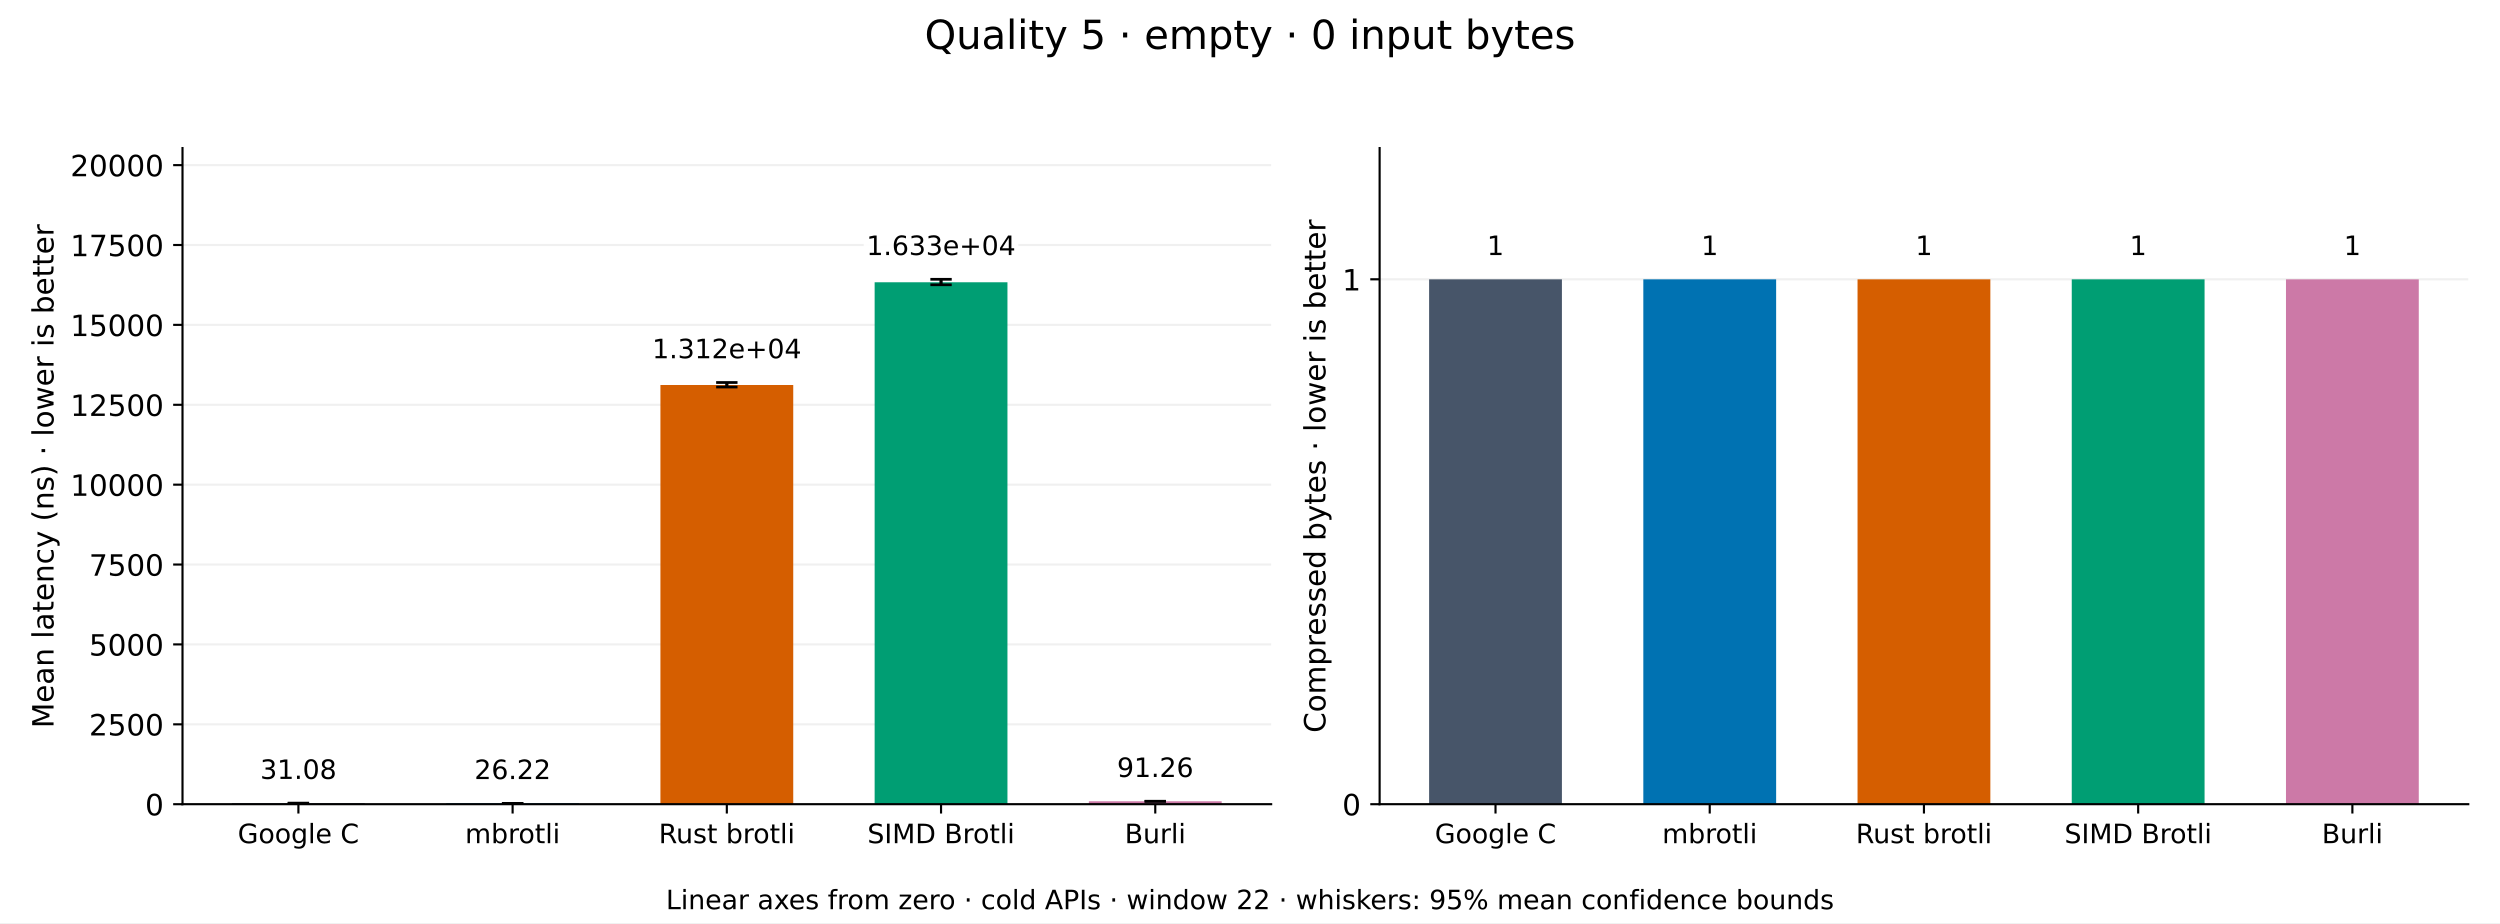
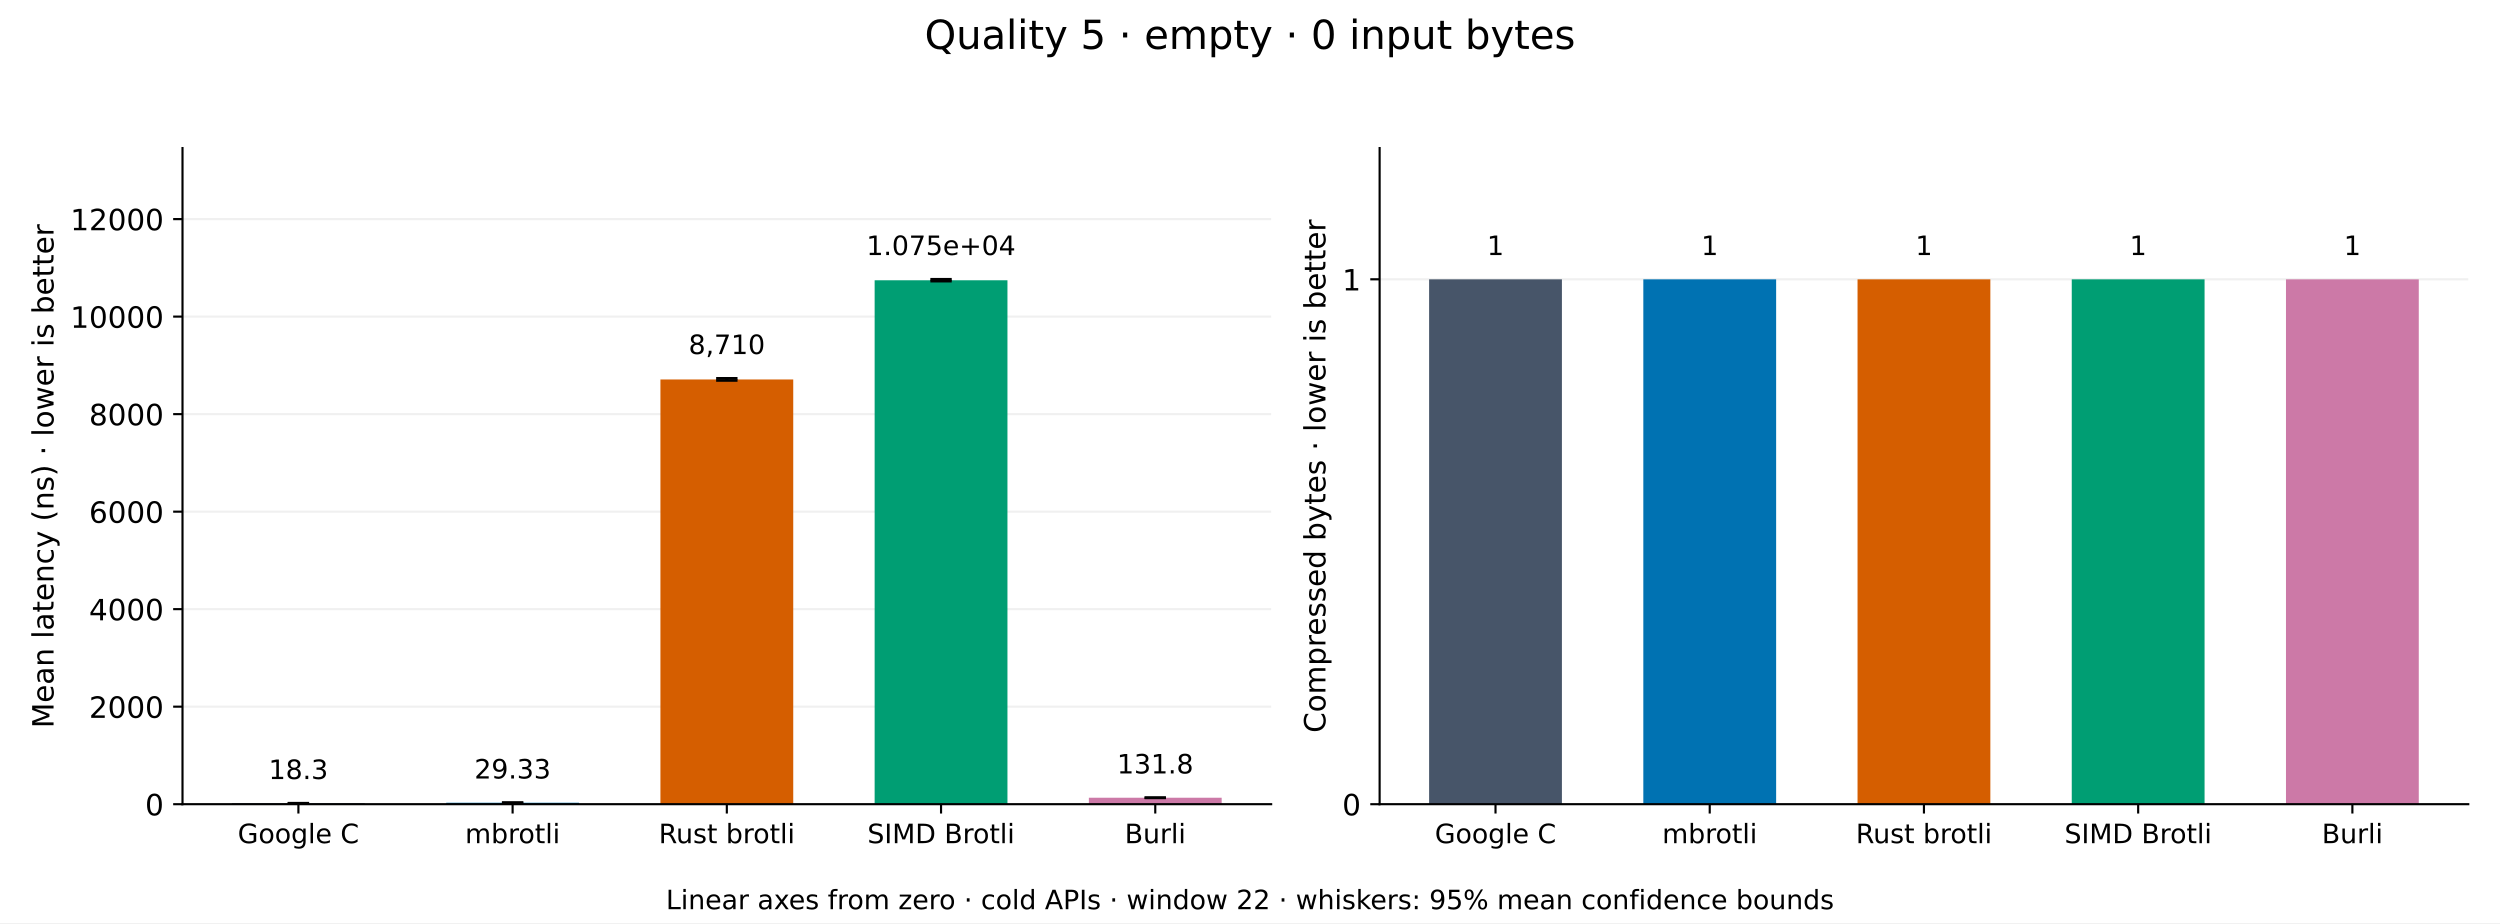
<svg xmlns="http://www.w3.org/2000/svg" xmlns:xlink="http://www.w3.org/1999/xlink" width="936pt" height="345.6pt" viewBox="0 0 936 345.6" version="1.1">
  <defs>
    <style type="text/css">*{stroke-linejoin: round; stroke-linecap: butt}</style>
  </defs>
  <g id="figure_1">
    <g id="patch_1">
      <path d="M 0 345.6 L 936 345.6 L 936 0 L 0 0 z " style="fill: #ffffff" />
    </g>
    <g id="axes_1">
      <g id="patch_2">
        <path d="M 68.33 301.088 L 475.92 301.088 L 475.92 55.44 L 68.33 55.44 z " style="fill: #ffffff" />
      </g>
      <g id="matplotlib.axis_1">
        <g id="xtick_1">
          <g id="line2d_1">
            <defs>
              <path id="m3d63aaa0ea" d="M 0 0 L 0 3.5 " style="stroke: #000000; stroke-width: 0.8" />
            </defs>
            <g>
              <use xlink:href="#m3d63aaa0ea" x="111.72" y="301.088" style="stroke: #000000; stroke-width: 0.8" />
            </g>
          </g>
          <g id="text_1">
            <text style="font-size: 10px; font-family: 'DejaVu Sans', 'Bitstream Vera Sans', 'Computer Modern Sans Serif', 'Lucida Grande', 'Verdana', 'Geneva', 'Lucid', 'Arial', 'Helvetica', 'Avant Garde', sans-serif; text-anchor: middle" x="111.72" y="315.686" transform="rotate(-0 111.7196 315.6864)">Google C</text>
          </g>
        </g>
        <g id="xtick_2">
          <g id="line2d_2">
            <g>
              <use xlink:href="#m3d63aaa0ea" x="191.922" y="301.088" style="stroke: #000000; stroke-width: 0.8" />
            </g>
          </g>
          <g id="text_2">
            <text style="font-size: 10px; font-family: 'DejaVu Sans', 'Bitstream Vera Sans', 'Computer Modern Sans Serif', 'Lucida Grande', 'Verdana', 'Geneva', 'Lucid', 'Arial', 'Helvetica', 'Avant Garde', sans-serif; text-anchor: middle" x="191.922" y="315.686" transform="rotate(-0 191.9223 315.6864)">mbrotli</text>
          </g>
        </g>
        <g id="xtick_3">
          <g id="line2d_3">
            <g>
              <use xlink:href="#m3d63aaa0ea" x="272.125" y="301.088" style="stroke: #000000; stroke-width: 0.8" />
            </g>
          </g>
          <g id="text_3">
            <text style="font-size: 10px; font-family: 'DejaVu Sans', 'Bitstream Vera Sans', 'Computer Modern Sans Serif', 'Lucida Grande', 'Verdana', 'Geneva', 'Lucid', 'Arial', 'Helvetica', 'Avant Garde', sans-serif; text-anchor: middle" x="272.125" y="315.686" transform="rotate(-0 272.125 315.6864)">Rust brotli</text>
          </g>
        </g>
        <g id="xtick_4">
          <g id="line2d_4">
            <g>
              <use xlink:href="#m3d63aaa0ea" x="352.328" y="301.088" style="stroke: #000000; stroke-width: 0.8" />
            </g>
          </g>
          <g id="text_4">
            <text style="font-size: 10px; font-family: 'DejaVu Sans', 'Bitstream Vera Sans', 'Computer Modern Sans Serif', 'Lucida Grande', 'Verdana', 'Geneva', 'Lucid', 'Arial', 'Helvetica', 'Avant Garde', sans-serif; text-anchor: middle" x="352.328" y="315.686" transform="rotate(-0 352.3277 315.6864)">SIMD Brotli</text>
          </g>
        </g>
        <g id="xtick_5">
          <g id="line2d_5">
            <g>
              <use xlink:href="#m3d63aaa0ea" x="432.53" y="301.088" style="stroke: #000000; stroke-width: 0.8" />
            </g>
          </g>
          <g id="text_5">
            <text style="font-size: 10px; font-family: 'DejaVu Sans', 'Bitstream Vera Sans', 'Computer Modern Sans Serif', 'Lucida Grande', 'Verdana', 'Geneva', 'Lucid', 'Arial', 'Helvetica', 'Avant Garde', sans-serif; text-anchor: middle" x="432.53" y="315.686" transform="rotate(-0 432.5304 315.6864)">Burli</text>
          </g>
        </g>
      </g>
      <g id="matplotlib.axis_2">
        <g id="ytick_1">
          <g id="line2d_6">
            <path d="M 68.33 301.088 L 475.92 301.088 " clip-path="url(#pfb11f768bd)" style="fill: none; stroke: #b0b0b0; stroke-opacity: 0.18; stroke-width: 0.8; stroke-linecap: square" />
          </g>
          <g id="line2d_7">
            <defs>
              <path id="mb6c034703b" d="M 0 0 L -3.5 0 " style="stroke: #000000; stroke-width: 0.8" />
            </defs>
            <g>
              <use xlink:href="#mb6c034703b" x="68.33" y="301.088" style="stroke: #000000; stroke-width: 0.8" />
            </g>
          </g>
          <g id="text_6">
            <text style="font-size: 11px; font-family: 'DejaVu Sans', 'Bitstream Vera Sans', 'Computer Modern Sans Serif', 'Lucida Grande', 'Verdana', 'Geneva', 'Lucid', 'Arial', 'Helvetica', 'Avant Garde', sans-serif; text-anchor: end" x="61.33" y="305.267" transform="rotate(-0 61.33 305.2671)">0</text>
          </g>
        </g>
        <g id="ytick_2">
          <g id="line2d_8">
-             <path d="M 68.33 271.18 L 475.92 271.18 " clip-path="url(#pfb11f768bd)" style="fill: none; stroke: #b0b0b0; stroke-opacity: 0.18; stroke-width: 0.8; stroke-linecap: square" />
+             <path d="M 68.33 264.579 L 475.92 264.579 " clip-path="url(#pfb11f768bd)" style="fill: none; stroke: #b0b0b0; stroke-opacity: 0.18; stroke-width: 0.8; stroke-linecap: square" />
          </g>
          <g id="line2d_9">
            <g>
-               <use xlink:href="#mb6c034703b" x="68.33" y="271.18" style="stroke: #000000; stroke-width: 0.8" />
+               <use xlink:href="#mb6c034703b" x="68.33" y="264.579" style="stroke: #000000; stroke-width: 0.8" />
            </g>
          </g>
          <g id="text_7">
-             <text style="font-size: 11px; font-family: 'DejaVu Sans', 'Bitstream Vera Sans', 'Computer Modern Sans Serif', 'Lucida Grande', 'Verdana', 'Geneva', 'Lucid', 'Arial', 'Helvetica', 'Avant Garde', sans-serif; text-anchor: end" x="61.33" y="275.359" transform="rotate(-0 61.33 275.3593)">2500</text>
+             <text style="font-size: 11px; font-family: 'DejaVu Sans', 'Bitstream Vera Sans', 'Computer Modern Sans Serif', 'Lucida Grande', 'Verdana', 'Geneva', 'Lucid', 'Arial', 'Helvetica', 'Avant Garde', sans-serif; text-anchor: end" x="61.33" y="268.758" transform="rotate(-0 61.33 268.7577)">2000</text>
          </g>
        </g>
        <g id="ytick_3">
          <g id="line2d_10">
-             <path d="M 68.33 241.272 L 475.92 241.272 " clip-path="url(#pfb11f768bd)" style="fill: none; stroke: #b0b0b0; stroke-opacity: 0.18; stroke-width: 0.8; stroke-linecap: square" />
+             <path d="M 68.33 228.069 L 475.92 228.069 " clip-path="url(#pfb11f768bd)" style="fill: none; stroke: #b0b0b0; stroke-opacity: 0.18; stroke-width: 0.8; stroke-linecap: square" />
          </g>
          <g id="line2d_11">
            <g>
-               <use xlink:href="#mb6c034703b" x="68.33" y="241.272" style="stroke: #000000; stroke-width: 0.8" />
+               <use xlink:href="#mb6c034703b" x="68.33" y="228.069" style="stroke: #000000; stroke-width: 0.8" />
            </g>
          </g>
          <g id="text_8">
-             <text style="font-size: 11px; font-family: 'DejaVu Sans', 'Bitstream Vera Sans', 'Computer Modern Sans Serif', 'Lucida Grande', 'Verdana', 'Geneva', 'Lucid', 'Arial', 'Helvetica', 'Avant Garde', sans-serif; text-anchor: end" x="61.33" y="245.451" transform="rotate(-0 61.33 245.4514)">5000</text>
+             <text style="font-size: 11px; font-family: 'DejaVu Sans', 'Bitstream Vera Sans', 'Computer Modern Sans Serif', 'Lucida Grande', 'Verdana', 'Geneva', 'Lucid', 'Arial', 'Helvetica', 'Avant Garde', sans-serif; text-anchor: end" x="61.33" y="232.248" transform="rotate(-0 61.33 232.2484)">4000</text>
          </g>
        </g>
        <g id="ytick_4">
          <g id="line2d_12">
-             <path d="M 68.33 211.364 L 475.92 211.364 " clip-path="url(#pfb11f768bd)" style="fill: none; stroke: #b0b0b0; stroke-opacity: 0.18; stroke-width: 0.8; stroke-linecap: square" />
+             <path d="M 68.33 191.56 L 475.92 191.56 " clip-path="url(#pfb11f768bd)" style="fill: none; stroke: #b0b0b0; stroke-opacity: 0.18; stroke-width: 0.8; stroke-linecap: square" />
          </g>
          <g id="line2d_13">
            <g>
-               <use xlink:href="#mb6c034703b" x="68.33" y="211.364" style="stroke: #000000; stroke-width: 0.8" />
+               <use xlink:href="#mb6c034703b" x="68.33" y="191.56" style="stroke: #000000; stroke-width: 0.8" />
            </g>
          </g>
          <g id="text_9">
-             <text style="font-size: 11px; font-family: 'DejaVu Sans', 'Bitstream Vera Sans', 'Computer Modern Sans Serif', 'Lucida Grande', 'Verdana', 'Geneva', 'Lucid', 'Arial', 'Helvetica', 'Avant Garde', sans-serif; text-anchor: end" x="61.33" y="215.544" transform="rotate(-0 61.33 215.5436)">7500</text>
+             <text style="font-size: 11px; font-family: 'DejaVu Sans', 'Bitstream Vera Sans', 'Computer Modern Sans Serif', 'Lucida Grande', 'Verdana', 'Geneva', 'Lucid', 'Arial', 'Helvetica', 'Avant Garde', sans-serif; text-anchor: end" x="61.33" y="195.739" transform="rotate(-0 61.33 195.739)">6000</text>
          </g>
        </g>
        <g id="ytick_5">
          <g id="line2d_14">
-             <path d="M 68.33 181.457 L 475.92 181.457 " clip-path="url(#pfb11f768bd)" style="fill: none; stroke: #b0b0b0; stroke-opacity: 0.18; stroke-width: 0.8; stroke-linecap: square" />
+             <path d="M 68.33 155.05 L 475.92 155.05 " clip-path="url(#pfb11f768bd)" style="fill: none; stroke: #b0b0b0; stroke-opacity: 0.18; stroke-width: 0.8; stroke-linecap: square" />
          </g>
          <g id="line2d_15">
            <g>
-               <use xlink:href="#mb6c034703b" x="68.33" y="181.457" style="stroke: #000000; stroke-width: 0.8" />
+               <use xlink:href="#mb6c034703b" x="68.33" y="155.05" style="stroke: #000000; stroke-width: 0.8" />
            </g>
          </g>
          <g id="text_10">
-             <text style="font-size: 11px; font-family: 'DejaVu Sans', 'Bitstream Vera Sans', 'Computer Modern Sans Serif', 'Lucida Grande', 'Verdana', 'Geneva', 'Lucid', 'Arial', 'Helvetica', 'Avant Garde', sans-serif; text-anchor: end" x="61.33" y="185.636" transform="rotate(-0 61.33 185.6357)">10000</text>
+             <text style="font-size: 11px; font-family: 'DejaVu Sans', 'Bitstream Vera Sans', 'Computer Modern Sans Serif', 'Lucida Grande', 'Verdana', 'Geneva', 'Lucid', 'Arial', 'Helvetica', 'Avant Garde', sans-serif; text-anchor: end" x="61.33" y="159.23" transform="rotate(-0 61.33 159.2296)">8000</text>
          </g>
        </g>
        <g id="ytick_6">
          <g id="line2d_16">
-             <path d="M 68.33 151.549 L 475.92 151.549 " clip-path="url(#pfb11f768bd)" style="fill: none; stroke: #b0b0b0; stroke-opacity: 0.18; stroke-width: 0.8; stroke-linecap: square" />
+             <path d="M 68.33 118.541 L 475.92 118.541 " clip-path="url(#pfb11f768bd)" style="fill: none; stroke: #b0b0b0; stroke-opacity: 0.18; stroke-width: 0.8; stroke-linecap: square" />
          </g>
          <g id="line2d_17">
            <g>
-               <use xlink:href="#mb6c034703b" x="68.33" y="151.549" style="stroke: #000000; stroke-width: 0.8" />
+               <use xlink:href="#mb6c034703b" x="68.33" y="118.541" style="stroke: #000000; stroke-width: 0.8" />
            </g>
          </g>
          <g id="text_11">
-             <text style="font-size: 11px; font-family: 'DejaVu Sans', 'Bitstream Vera Sans', 'Computer Modern Sans Serif', 'Lucida Grande', 'Verdana', 'Geneva', 'Lucid', 'Arial', 'Helvetica', 'Avant Garde', sans-serif; text-anchor: end" x="61.33" y="155.728" transform="rotate(-0 61.33 155.7279)">12500</text>
+             <text style="font-size: 11px; font-family: 'DejaVu Sans', 'Bitstream Vera Sans', 'Computer Modern Sans Serif', 'Lucida Grande', 'Verdana', 'Geneva', 'Lucid', 'Arial', 'Helvetica', 'Avant Garde', sans-serif; text-anchor: end" x="61.33" y="122.72" transform="rotate(-0 61.33 122.7202)">10000</text>
          </g>
        </g>
        <g id="ytick_7">
          <g id="line2d_18">
-             <path d="M 68.33 121.641 L 475.92 121.641 " clip-path="url(#pfb11f768bd)" style="fill: none; stroke: #b0b0b0; stroke-opacity: 0.18; stroke-width: 0.8; stroke-linecap: square" />
+             <path d="M 68.33 82.032 L 475.92 82.032 " clip-path="url(#pfb11f768bd)" style="fill: none; stroke: #b0b0b0; stroke-opacity: 0.18; stroke-width: 0.8; stroke-linecap: square" />
          </g>
          <g id="line2d_19">
            <g>
-               <use xlink:href="#mb6c034703b" x="68.33" y="121.641" style="stroke: #000000; stroke-width: 0.8" />
+               <use xlink:href="#mb6c034703b" x="68.33" y="82.032" style="stroke: #000000; stroke-width: 0.8" />
            </g>
          </g>
          <g id="text_12">
-             <text style="font-size: 11px; font-family: 'DejaVu Sans', 'Bitstream Vera Sans', 'Computer Modern Sans Serif', 'Lucida Grande', 'Verdana', 'Geneva', 'Lucid', 'Arial', 'Helvetica', 'Avant Garde', sans-serif; text-anchor: end" x="61.33" y="125.82" transform="rotate(-0 61.33 125.82)">15000</text>
-           </g>
-         </g>
-         <g id="ytick_8">
-           <g id="line2d_20">
-             <path d="M 68.33 91.733 L 475.92 91.733 " clip-path="url(#pfb11f768bd)" style="fill: none; stroke: #b0b0b0; stroke-opacity: 0.18; stroke-width: 0.8; stroke-linecap: square" />
-           </g>
-           <g id="line2d_21">
-             <g>
-               <use xlink:href="#mb6c034703b" x="68.33" y="91.733" style="stroke: #000000; stroke-width: 0.8" />
-             </g>
-           </g>
-           <g id="text_13">
-             <text style="font-size: 11px; font-family: 'DejaVu Sans', 'Bitstream Vera Sans', 'Computer Modern Sans Serif', 'Lucida Grande', 'Verdana', 'Geneva', 'Lucid', 'Arial', 'Helvetica', 'Avant Garde', sans-serif; text-anchor: end" x="61.33" y="95.912" transform="rotate(-0 61.33 95.91217)">17500</text>
-           </g>
-         </g>
-         <g id="ytick_9">
-           <g id="line2d_22">
-             <path d="M 68.33 61.825 L 475.92 61.825 " clip-path="url(#pfb11f768bd)" style="fill: none; stroke: #b0b0b0; stroke-opacity: 0.18; stroke-width: 0.8; stroke-linecap: square" />
-           </g>
-           <g id="line2d_23">
-             <g>
-               <use xlink:href="#mb6c034703b" x="68.33" y="61.825" style="stroke: #000000; stroke-width: 0.8" />
-             </g>
-           </g>
-           <g id="text_14">
-             <text style="font-size: 11px; font-family: 'DejaVu Sans', 'Bitstream Vera Sans', 'Computer Modern Sans Serif', 'Lucida Grande', 'Verdana', 'Geneva', 'Lucid', 'Arial', 'Helvetica', 'Avant Garde', sans-serif; text-anchor: end" x="61.33" y="66.004" transform="rotate(-0 61.33 66.00432)">20000</text>
-           </g>
-         </g>
-         <g id="text_15">
+             <text style="font-size: 11px; font-family: 'DejaVu Sans', 'Bitstream Vera Sans', 'Computer Modern Sans Serif', 'Lucida Grande', 'Verdana', 'Geneva', 'Lucid', 'Arial', 'Helvetica', 'Avant Garde', sans-serif; text-anchor: end" x="61.33" y="86.211" transform="rotate(-0 61.33 86.21078)">12000</text>
+           </g>
+         </g>
+         <g id="text_13">
          <text style="font-size: 11px; font-family: 'DejaVu Sans', 'Bitstream Vera Sans', 'Computer Modern Sans Serif', 'Lucida Grande', 'Verdana', 'Geneva', 'Lucid', 'Arial', 'Helvetica', 'Avant Garde', sans-serif; text-anchor: middle" x="20.049" y="178.264" transform="rotate(-90 20.04859 178.264)">Mean latency (ns) · lower is better</text>
        </g>
      </g>
      <g id="patch_3">
-         <path d="M 86.857 301.088 L 136.582 301.088 L 136.582 300.716 L 86.857 300.716 z " clip-path="url(#pfb11f768bd)" style="fill: #475569" />
+         <path d="M 86.857 301.088 L 136.582 301.088 L 136.582 300.754 L 86.857 300.754 z " clip-path="url(#pfb11f768bd)" style="fill: #475569" />
      </g>
      <g id="patch_4">
-         <path d="M 167.059 301.088 L 216.785 301.088 L 216.785 300.774 L 167.059 300.774 z " clip-path="url(#pfb11f768bd)" style="fill: #0072b2" />
+         <path d="M 167.059 301.088 L 216.785 301.088 L 216.785 300.553 L 167.059 300.553 z " clip-path="url(#pfb11f768bd)" style="fill: #0072b2" />
      </g>
      <g id="patch_5">
-         <path d="M 247.262 301.088 L 296.988 301.088 L 296.988 144.147 L 247.262 144.147 z " clip-path="url(#pfb11f768bd)" style="fill: #d55e00" />
+         <path d="M 247.262 301.088 L 296.988 301.088 L 296.988 142.081 L 247.262 142.081 z " clip-path="url(#pfb11f768bd)" style="fill: #d55e00" />
      </g>
      <g id="patch_6">
-         <path d="M 327.465 301.088 L 377.191 301.088 L 377.191 105.676 L 327.465 105.676 z " clip-path="url(#pfb11f768bd)" style="fill: #009e73" />
+         <path d="M 327.465 301.088 L 377.191 301.088 L 377.191 104.929 L 327.465 104.929 z " clip-path="url(#pfb11f768bd)" style="fill: #009e73" />
      </g>
      <g id="patch_7">
-         <path d="M 407.668 301.088 L 457.393 301.088 L 457.393 299.996 L 407.668 299.996 z " clip-path="url(#pfb11f768bd)" style="fill: #cc79a7" />
+         <path d="M 407.668 301.088 L 457.393 301.088 L 457.393 298.682 L 407.668 298.682 z " clip-path="url(#pfb11f768bd)" style="fill: #cc79a7" />
      </g>
      <g id="LineCollection_1">
-         <path d="M 111.72 300.718 L 111.72 300.714 " clip-path="url(#pfb11f768bd)" style="fill: none; stroke: #000000; stroke-width: 1.2" />
-         <path d="M 191.922 300.776 L 191.922 300.773 " clip-path="url(#pfb11f768bd)" style="fill: none; stroke: #000000; stroke-width: 1.2" />
-         <path d="M 272.125 144.923 L 272.125 143.208 " clip-path="url(#pfb11f768bd)" style="fill: none; stroke: #000000; stroke-width: 1.2" />
-         <path d="M 352.328 106.638 L 352.328 104.57 " clip-path="url(#pfb11f768bd)" style="fill: none; stroke: #000000; stroke-width: 1.2" />
-         <path d="M 432.53 300 L 432.53 299.992 " clip-path="url(#pfb11f768bd)" style="fill: none; stroke: #000000; stroke-width: 1.2" />
-       </g>
-       <g id="line2d_24">
+         <path d="M 111.72 300.756 L 111.72 300.752 " clip-path="url(#pfb11f768bd)" style="fill: none; stroke: #000000; stroke-width: 1.2" />
+         <path d="M 191.922 300.553 L 191.922 300.552 " clip-path="url(#pfb11f768bd)" style="fill: none; stroke: #000000; stroke-width: 1.2" />
+         <path d="M 272.125 142.451 L 272.125 141.637 " clip-path="url(#pfb11f768bd)" style="fill: none; stroke: #000000; stroke-width: 1.2" />
+         <path d="M 352.328 105.246 L 352.328 104.57 " clip-path="url(#pfb11f768bd)" style="fill: none; stroke: #000000; stroke-width: 1.2" />
+         <path d="M 432.53 298.703 L 432.53 298.666 " clip-path="url(#pfb11f768bd)" style="fill: none; stroke: #000000; stroke-width: 1.2" />
+       </g>
+       <g id="line2d_20">
        <defs>
          <path id="ma4d3aa00d3" d="M 4 0 L -4 -0 " style="stroke: #000000" />
        </defs>
        <g clip-path="url(#pfb11f768bd)">
-           <use xlink:href="#ma4d3aa00d3" x="111.72" y="300.718" style="fill: #1f77b4; stroke: #000000" />
-           <use xlink:href="#ma4d3aa00d3" x="191.922" y="300.776" style="fill: #1f77b4; stroke: #000000" />
-           <use xlink:href="#ma4d3aa00d3" x="272.125" y="144.923" style="fill: #1f77b4; stroke: #000000" />
-           <use xlink:href="#ma4d3aa00d3" x="352.328" y="106.638" style="fill: #1f77b4; stroke: #000000" />
-           <use xlink:href="#ma4d3aa00d3" x="432.53" y="300" style="fill: #1f77b4; stroke: #000000" />
-         </g>
-       </g>
-       <g id="line2d_25">
+           <use xlink:href="#ma4d3aa00d3" x="111.72" y="300.756" style="fill: #1f77b4; stroke: #000000" />
+           <use xlink:href="#ma4d3aa00d3" x="191.922" y="300.553" style="fill: #1f77b4; stroke: #000000" />
+           <use xlink:href="#ma4d3aa00d3" x="272.125" y="142.451" style="fill: #1f77b4; stroke: #000000" />
+           <use xlink:href="#ma4d3aa00d3" x="352.328" y="105.246" style="fill: #1f77b4; stroke: #000000" />
+           <use xlink:href="#ma4d3aa00d3" x="432.53" y="298.703" style="fill: #1f77b4; stroke: #000000" />
+         </g>
+       </g>
+       <g id="line2d_21">
        <g clip-path="url(#pfb11f768bd)">
-           <use xlink:href="#ma4d3aa00d3" x="111.72" y="300.714" style="fill: #1f77b4; stroke: #000000" />
-           <use xlink:href="#ma4d3aa00d3" x="191.922" y="300.773" style="fill: #1f77b4; stroke: #000000" />
-           <use xlink:href="#ma4d3aa00d3" x="272.125" y="143.208" style="fill: #1f77b4; stroke: #000000" />
+           <use xlink:href="#ma4d3aa00d3" x="111.72" y="300.752" style="fill: #1f77b4; stroke: #000000" />
+           <use xlink:href="#ma4d3aa00d3" x="191.922" y="300.552" style="fill: #1f77b4; stroke: #000000" />
+           <use xlink:href="#ma4d3aa00d3" x="272.125" y="141.637" style="fill: #1f77b4; stroke: #000000" />
          <use xlink:href="#ma4d3aa00d3" x="352.328" y="104.57" style="fill: #1f77b4; stroke: #000000" />
-           <use xlink:href="#ma4d3aa00d3" x="432.53" y="299.992" style="fill: #1f77b4; stroke: #000000" />
+           <use xlink:href="#ma4d3aa00d3" x="432.53" y="298.666" style="fill: #1f77b4; stroke: #000000" />
        </g>
      </g>
      <g id="patch_8">
        <path d="M 68.33 301.088 L 68.33 55.44 " style="fill: none; stroke: #000000; stroke-width: 0.8; stroke-linejoin: miter; stroke-linecap: square" />
      </g>
      <g id="patch_9">
        <path d="M 68.33 301.088 L 475.92 301.088 " style="fill: none; stroke: #000000; stroke-width: 0.8; stroke-linejoin: miter; stroke-linecap: square" />
      </g>
+       <g id="text_14">
+         <g id="patch_10">
+           <path d="M 99.587 294.752 L 123.852 294.752 L 123.852 283.074 L 99.587 283.074 z " style="fill: #ffffff; opacity: 0.9" />
+         </g>
+         <text style="font-size: 10px; font-family: 'DejaVu Sans', 'Bitstream Vera Sans', 'Computer Modern Sans Serif', 'Lucida Grande', 'Verdana', 'Geneva', 'Lucid', 'Arial', 'Helvetica', 'Avant Garde', sans-serif; text-anchor: middle" x="111.72" y="291.672" transform="rotate(-0 111.7196 291.672)">18.3</text>
+       </g>
+       <g id="text_15">
+         <g id="patch_11">
+           <path d="M 176.608 294.552 L 207.236 294.552 L 207.236 282.874 L 176.608 282.874 z " style="fill: #ffffff; opacity: 0.9" />
+         </g>
+         <text style="font-size: 10px; font-family: 'DejaVu Sans', 'Bitstream Vera Sans', 'Computer Modern Sans Serif', 'Lucida Grande', 'Verdana', 'Geneva', 'Lucid', 'Arial', 'Helvetica', 'Avant Garde', sans-serif; text-anchor: middle" x="191.922" y="291.472" transform="rotate(-0 191.9223 291.472)">29.33</text>
+       </g>
      <g id="text_16">
-         <g id="patch_10">
-           <path d="M 96.406 294.714 L 127.034 294.714 L 127.034 283.036 L 96.406 283.036 z " style="fill: #ffffff; opacity: 0.9" />
-         </g>
-         <text style="font-size: 10px; font-family: 'DejaVu Sans', 'Bitstream Vera Sans', 'Computer Modern Sans Serif', 'Lucida Grande', 'Verdana', 'Geneva', 'Lucid', 'Arial', 'Helvetica', 'Avant Garde', sans-serif; text-anchor: middle" x="111.72" y="291.635" transform="rotate(-0 111.7196 291.6347)">31.08</text>
+         <g id="patch_12">
+           <path d="M 256.811 135.637 L 287.439 135.637 L 287.439 123.959 L 256.811 123.959 z " style="fill: #ffffff; opacity: 0.9" />
+         </g>
+         <text style="font-size: 10px; font-family: 'DejaVu Sans', 'Bitstream Vera Sans', 'Computer Modern Sans Serif', 'Lucida Grande', 'Verdana', 'Geneva', 'Lucid', 'Arial', 'Helvetica', 'Avant Garde', sans-serif; text-anchor: middle" x="272.125" y="132.557" transform="rotate(-0 272.125 132.5574)">8,710</text>
      </g>
      <g id="text_17">
-         <g id="patch_11">
-           <path d="M 176.608 294.773 L 207.236 294.773 L 207.236 283.095 L 176.608 283.095 z " style="fill: #ffffff; opacity: 0.9" />
-         </g>
-         <text style="font-size: 10px; font-family: 'DejaVu Sans', 'Bitstream Vera Sans', 'Computer Modern Sans Serif', 'Lucida Grande', 'Verdana', 'Geneva', 'Lucid', 'Arial', 'Helvetica', 'Avant Garde', sans-serif; text-anchor: middle" x="191.922" y="291.693" transform="rotate(-0 191.9223 291.6932)">26.22</text>
-       </g>
-       <g id="text_18">
-         <g id="patch_12">
-           <path d="M 243.182 137.208 L 301.068 137.208 L 301.068 125.53 L 243.182 125.53 z " style="fill: #ffffff; opacity: 0.9" />
-         </g>
-         <text style="font-size: 10px; font-family: 'DejaVu Sans', 'Bitstream Vera Sans', 'Computer Modern Sans Serif', 'Lucida Grande', 'Verdana', 'Geneva', 'Lucid', 'Arial', 'Helvetica', 'Avant Garde', sans-serif; text-anchor: middle" x="272.125" y="134.129" transform="rotate(-0 272.125 134.1288)">1.312e+04</text>
-       </g>
-       <g id="text_19">
        <g id="patch_13">
          <path d="M 323.385 98.57 L 381.271 98.57 L 381.271 86.891 L 323.385 86.891 z " style="fill: #ffffff; opacity: 0.9" />
        </g>
-         <text style="font-size: 10px; font-family: 'DejaVu Sans', 'Bitstream Vera Sans', 'Computer Modern Sans Serif', 'Lucida Grande', 'Verdana', 'Geneva', 'Lucid', 'Arial', 'Helvetica', 'Avant Garde', sans-serif; text-anchor: middle" x="352.328" y="95.49" transform="rotate(-0 352.3277 95.48991)">1.633e+04</text>
-       </g>
-       <g id="text_20">
+         <text style="font-size: 10px; font-family: 'DejaVu Sans', 'Bitstream Vera Sans', 'Computer Modern Sans Serif', 'Lucida Grande', 'Verdana', 'Geneva', 'Lucid', 'Arial', 'Helvetica', 'Avant Garde', sans-serif; text-anchor: middle" x="352.328" y="95.49" transform="rotate(-0 352.3277 95.48991)">1.075e+04</text>
+       </g>
+       <g id="text_18">
        <g id="patch_14">
-           <path d="M 417.216 293.992 L 447.844 293.992 L 447.844 282.314 L 417.216 282.314 z " style="fill: #ffffff; opacity: 0.9" />
-         </g>
-         <text style="font-size: 10px; font-family: 'DejaVu Sans', 'Bitstream Vera Sans', 'Computer Modern Sans Serif', 'Lucida Grande', 'Verdana', 'Geneva', 'Lucid', 'Arial', 'Helvetica', 'Avant Garde', sans-serif; text-anchor: middle" x="432.53" y="290.912" transform="rotate(-0 432.5304 290.9123)">91.26</text>
+           <path d="M 417.216 292.666 L 447.844 292.666 L 447.844 280.988 L 417.216 280.988 z " style="fill: #ffffff; opacity: 0.9" />
+         </g>
+         <text style="font-size: 10px; font-family: 'DejaVu Sans', 'Bitstream Vera Sans', 'Computer Modern Sans Serif', 'Lucida Grande', 'Verdana', 'Geneva', 'Lucid', 'Arial', 'Helvetica', 'Avant Garde', sans-serif; text-anchor: middle" x="432.53" y="289.586" transform="rotate(-0 432.5304 289.586)">131.8</text>
      </g>
    </g>
    <g id="axes_2">
      <g id="patch_15">
        <path d="M 516.53 301.088 L 924.12 301.088 L 924.12 55.44 L 516.53 55.44 z " style="fill: #ffffff" />
      </g>
      <g id="matplotlib.axis_3">
        <g id="xtick_6">
+           <g id="line2d_22">
+             <g>
+               <use xlink:href="#m3d63aaa0ea" x="559.92" y="301.088" style="stroke: #000000; stroke-width: 0.8" />
+             </g>
+           </g>
+           <g id="text_19">
+             <text style="font-size: 10px; font-family: 'DejaVu Sans', 'Bitstream Vera Sans', 'Computer Modern Sans Serif', 'Lucida Grande', 'Verdana', 'Geneva', 'Lucid', 'Arial', 'Helvetica', 'Avant Garde', sans-serif; text-anchor: middle" x="559.92" y="315.686" transform="rotate(-0 559.9196 315.6864)">Google C</text>
+           </g>
+         </g>
+         <g id="xtick_7">
+           <g id="line2d_23">
+             <g>
+               <use xlink:href="#m3d63aaa0ea" x="640.122" y="301.088" style="stroke: #000000; stroke-width: 0.8" />
+             </g>
+           </g>
+           <g id="text_20">
+             <text style="font-size: 10px; font-family: 'DejaVu Sans', 'Bitstream Vera Sans', 'Computer Modern Sans Serif', 'Lucida Grande', 'Verdana', 'Geneva', 'Lucid', 'Arial', 'Helvetica', 'Avant Garde', sans-serif; text-anchor: middle" x="640.122" y="315.686" transform="rotate(-0 640.1223 315.6864)">mbrotli</text>
+           </g>
+         </g>
+         <g id="xtick_8">
+           <g id="line2d_24">
+             <g>
+               <use xlink:href="#m3d63aaa0ea" x="720.325" y="301.088" style="stroke: #000000; stroke-width: 0.8" />
+             </g>
+           </g>
+           <g id="text_21">
+             <text style="font-size: 10px; font-family: 'DejaVu Sans', 'Bitstream Vera Sans', 'Computer Modern Sans Serif', 'Lucida Grande', 'Verdana', 'Geneva', 'Lucid', 'Arial', 'Helvetica', 'Avant Garde', sans-serif; text-anchor: middle" x="720.325" y="315.686" transform="rotate(-0 720.325 315.6864)">Rust brotli</text>
+           </g>
+         </g>
+         <g id="xtick_9">
+           <g id="line2d_25">
+             <g>
+               <use xlink:href="#m3d63aaa0ea" x="800.528" y="301.088" style="stroke: #000000; stroke-width: 0.8" />
+             </g>
+           </g>
+           <g id="text_22">
+             <text style="font-size: 10px; font-family: 'DejaVu Sans', 'Bitstream Vera Sans', 'Computer Modern Sans Serif', 'Lucida Grande', 'Verdana', 'Geneva', 'Lucid', 'Arial', 'Helvetica', 'Avant Garde', sans-serif; text-anchor: middle" x="800.528" y="315.686" transform="rotate(-0 800.5277 315.6864)">SIMD Brotli</text>
+           </g>
+         </g>
+         <g id="xtick_10">
          <g id="line2d_26">
            <g>
-               <use xlink:href="#m3d63aaa0ea" x="559.92" y="301.088" style="stroke: #000000; stroke-width: 0.8" />
-             </g>
-           </g>
-           <g id="text_21">
-             <text style="font-size: 10px; font-family: 'DejaVu Sans', 'Bitstream Vera Sans', 'Computer Modern Sans Serif', 'Lucida Grande', 'Verdana', 'Geneva', 'Lucid', 'Arial', 'Helvetica', 'Avant Garde', sans-serif; text-anchor: middle" x="559.92" y="315.686" transform="rotate(-0 559.9196 315.6864)">Google C</text>
-           </g>
-         </g>
-         <g id="xtick_7">
+               <use xlink:href="#m3d63aaa0ea" x="880.73" y="301.088" style="stroke: #000000; stroke-width: 0.8" />
+             </g>
+           </g>
+           <g id="text_23">
+             <text style="font-size: 10px; font-family: 'DejaVu Sans', 'Bitstream Vera Sans', 'Computer Modern Sans Serif', 'Lucida Grande', 'Verdana', 'Geneva', 'Lucid', 'Arial', 'Helvetica', 'Avant Garde', sans-serif; text-anchor: middle" x="880.73" y="315.686" transform="rotate(-0 880.7304 315.6864)">Burli</text>
+           </g>
+         </g>
+       </g>
+       <g id="matplotlib.axis_4">
+         <g id="ytick_8">
          <g id="line2d_27">
-             <g>
-               <use xlink:href="#m3d63aaa0ea" x="640.122" y="301.088" style="stroke: #000000; stroke-width: 0.8" />
-             </g>
-           </g>
-           <g id="text_22">
-             <text style="font-size: 10px; font-family: 'DejaVu Sans', 'Bitstream Vera Sans', 'Computer Modern Sans Serif', 'Lucida Grande', 'Verdana', 'Geneva', 'Lucid', 'Arial', 'Helvetica', 'Avant Garde', sans-serif; text-anchor: middle" x="640.122" y="315.686" transform="rotate(-0 640.1223 315.6864)">mbrotli</text>
-           </g>
-         </g>
-         <g id="xtick_8">
+             <path d="M 516.53 301.088 L 924.12 301.088 " clip-path="url(#p5b4d335245)" style="fill: none; stroke: #b0b0b0; stroke-opacity: 0.18; stroke-width: 0.8; stroke-linecap: square" />
+           </g>
          <g id="line2d_28">
            <g>
-               <use xlink:href="#m3d63aaa0ea" x="720.325" y="301.088" style="stroke: #000000; stroke-width: 0.8" />
-             </g>
-           </g>
-           <g id="text_23">
-             <text style="font-size: 10px; font-family: 'DejaVu Sans', 'Bitstream Vera Sans', 'Computer Modern Sans Serif', 'Lucida Grande', 'Verdana', 'Geneva', 'Lucid', 'Arial', 'Helvetica', 'Avant Garde', sans-serif; text-anchor: middle" x="720.325" y="315.686" transform="rotate(-0 720.325 315.6864)">Rust brotli</text>
-           </g>
-         </g>
-         <g id="xtick_9">
+               <use xlink:href="#mb6c034703b" x="516.53" y="301.088" style="stroke: #000000; stroke-width: 0.8" />
+             </g>
+           </g>
+           <g id="text_24">
+             <text style="font-size: 11px; font-family: 'DejaVu Sans', 'Bitstream Vera Sans', 'Computer Modern Sans Serif', 'Lucida Grande', 'Verdana', 'Geneva', 'Lucid', 'Arial', 'Helvetica', 'Avant Garde', sans-serif; text-anchor: end" x="509.53" y="305.267" transform="rotate(-0 509.53 305.2671)">0</text>
+           </g>
+         </g>
+         <g id="ytick_9">
          <g id="line2d_29">
-             <g>
-               <use xlink:href="#m3d63aaa0ea" x="800.528" y="301.088" style="stroke: #000000; stroke-width: 0.8" />
-             </g>
-           </g>
-           <g id="text_24">
-             <text style="font-size: 10px; font-family: 'DejaVu Sans', 'Bitstream Vera Sans', 'Computer Modern Sans Serif', 'Lucida Grande', 'Verdana', 'Geneva', 'Lucid', 'Arial', 'Helvetica', 'Avant Garde', sans-serif; text-anchor: middle" x="800.528" y="315.686" transform="rotate(-0 800.5277 315.6864)">SIMD Brotli</text>
-           </g>
-         </g>
-         <g id="xtick_10">
+             <path d="M 516.53 104.57 L 924.12 104.57 " clip-path="url(#p5b4d335245)" style="fill: none; stroke: #b0b0b0; stroke-opacity: 0.18; stroke-width: 0.8; stroke-linecap: square" />
+           </g>
          <g id="line2d_30">
            <g>
-               <use xlink:href="#m3d63aaa0ea" x="880.73" y="301.088" style="stroke: #000000; stroke-width: 0.8" />
+               <use xlink:href="#mb6c034703b" x="516.53" y="104.57" style="stroke: #000000; stroke-width: 0.8" />
            </g>
          </g>
          <g id="text_25">
-             <text style="font-size: 10px; font-family: 'DejaVu Sans', 'Bitstream Vera Sans', 'Computer Modern Sans Serif', 'Lucida Grande', 'Verdana', 'Geneva', 'Lucid', 'Arial', 'Helvetica', 'Avant Garde', sans-serif; text-anchor: middle" x="880.73" y="315.686" transform="rotate(-0 880.7304 315.6864)">Burli</text>
-           </g>
-         </g>
-       </g>
-       <g id="matplotlib.axis_4">
-         <g id="ytick_10">
-           <g id="line2d_31">
-             <path d="M 516.53 301.088 L 924.12 301.088 " clip-path="url(#p5b4d335245)" style="fill: none; stroke: #b0b0b0; stroke-opacity: 0.18; stroke-width: 0.8; stroke-linecap: square" />
-           </g>
-           <g id="line2d_32">
-             <g>
-               <use xlink:href="#mb6c034703b" x="516.53" y="301.088" style="stroke: #000000; stroke-width: 0.8" />
-             </g>
-           </g>
-           <g id="text_26">
-             <text style="font-size: 11px; font-family: 'DejaVu Sans', 'Bitstream Vera Sans', 'Computer Modern Sans Serif', 'Lucida Grande', 'Verdana', 'Geneva', 'Lucid', 'Arial', 'Helvetica', 'Avant Garde', sans-serif; text-anchor: end" x="509.53" y="305.267" transform="rotate(-0 509.53 305.2671)">0</text>
-           </g>
-         </g>
-         <g id="ytick_11">
-           <g id="line2d_33">
-             <path d="M 516.53 104.57 L 924.12 104.57 " clip-path="url(#p5b4d335245)" style="fill: none; stroke: #b0b0b0; stroke-opacity: 0.18; stroke-width: 0.8; stroke-linecap: square" />
-           </g>
-           <g id="line2d_34">
-             <g>
-               <use xlink:href="#mb6c034703b" x="516.53" y="104.57" style="stroke: #000000; stroke-width: 0.8" />
-             </g>
-           </g>
-           <g id="text_27">
            <text style="font-size: 11px; font-family: 'DejaVu Sans', 'Bitstream Vera Sans', 'Computer Modern Sans Serif', 'Lucida Grande', 'Verdana', 'Geneva', 'Lucid', 'Arial', 'Helvetica', 'Avant Garde', sans-serif; text-anchor: end" x="509.53" y="108.749" transform="rotate(-0 509.53 108.7487)">1</text>
          </g>
        </g>
-         <g id="text_28">
+         <g id="text_26">
          <text style="font-size: 11px; font-family: 'DejaVu Sans', 'Bitstream Vera Sans', 'Computer Modern Sans Serif', 'Lucida Grande', 'Verdana', 'Geneva', 'Lucid', 'Arial', 'Helvetica', 'Avant Garde', sans-serif; text-anchor: middle" x="496.244" y="178.264" transform="rotate(-90 496.2436 178.264)">Compressed bytes · lower is better</text>
        </g>
      </g>
      <g id="patch_16">
        <path d="M 535.057 301.088 L 584.782 301.088 L 584.782 104.57 L 535.057 104.57 z " clip-path="url(#p5b4d335245)" style="fill: #475569" />
      </g>
      <g id="patch_17">
        <path d="M 615.259 301.088 L 664.985 301.088 L 664.985 104.57 L 615.259 104.57 z " clip-path="url(#p5b4d335245)" style="fill: #0072b2" />
      </g>
      <g id="patch_18">
        <path d="M 695.462 301.088 L 745.188 301.088 L 745.188 104.57 L 695.462 104.57 z " clip-path="url(#p5b4d335245)" style="fill: #d55e00" />
      </g>
      <g id="patch_19">
        <path d="M 775.665 301.088 L 825.391 301.088 L 825.391 104.57 L 775.665 104.57 z " clip-path="url(#p5b4d335245)" style="fill: #009e73" />
      </g>
      <g id="patch_20">
        <path d="M 855.868 301.088 L 905.593 301.088 L 905.593 104.57 L 855.868 104.57 z " clip-path="url(#p5b4d335245)" style="fill: #cc79a7" />
      </g>
      <g id="patch_21">
        <path d="M 516.53 301.088 L 516.53 55.44 " style="fill: none; stroke: #000000; stroke-width: 0.8; stroke-linejoin: miter; stroke-linecap: square" />
      </g>
      <g id="patch_22">
        <path d="M 516.53 301.088 L 924.12 301.088 " style="fill: none; stroke: #000000; stroke-width: 0.8; stroke-linejoin: miter; stroke-linecap: square" />
      </g>
-       <g id="text_29">
+       <g id="text_27">
        <g id="patch_23">
          <path d="M 555.738 98.57 L 564.101 98.57 L 564.101 86.891 L 555.738 86.891 z " style="fill: #ffffff; opacity: 0.9" />
        </g>
        <text style="font-size: 10px; font-family: 'DejaVu Sans', 'Bitstream Vera Sans', 'Computer Modern Sans Serif', 'Lucida Grande', 'Verdana', 'Geneva', 'Lucid', 'Arial', 'Helvetica', 'Avant Garde', sans-serif; text-anchor: middle" x="559.92" y="95.49" transform="rotate(-0 559.9196 95.48991)">1</text>
      </g>
-       <g id="text_30">
+       <g id="text_28">
        <g id="patch_24">
          <path d="M 635.941 98.57 L 644.304 98.57 L 644.304 86.891 L 635.941 86.891 z " style="fill: #ffffff; opacity: 0.9" />
        </g>
        <text style="font-size: 10px; font-family: 'DejaVu Sans', 'Bitstream Vera Sans', 'Computer Modern Sans Serif', 'Lucida Grande', 'Verdana', 'Geneva', 'Lucid', 'Arial', 'Helvetica', 'Avant Garde', sans-serif; text-anchor: middle" x="640.122" y="95.49" transform="rotate(-0 640.1223 95.48991)">1</text>
      </g>
-       <g id="text_31">
+       <g id="text_29">
        <g id="patch_25">
          <path d="M 716.144 98.57 L 724.506 98.57 L 724.506 86.891 L 716.144 86.891 z " style="fill: #ffffff; opacity: 0.9" />
        </g>
        <text style="font-size: 10px; font-family: 'DejaVu Sans', 'Bitstream Vera Sans', 'Computer Modern Sans Serif', 'Lucida Grande', 'Verdana', 'Geneva', 'Lucid', 'Arial', 'Helvetica', 'Avant Garde', sans-serif; text-anchor: middle" x="720.325" y="95.49" transform="rotate(-0 720.325 95.48991)">1</text>
      </g>
-       <g id="text_32">
+       <g id="text_30">
        <g id="patch_26">
          <path d="M 796.346 98.57 L 804.709 98.57 L 804.709 86.891 L 796.346 86.891 z " style="fill: #ffffff; opacity: 0.9" />
        </g>
        <text style="font-size: 10px; font-family: 'DejaVu Sans', 'Bitstream Vera Sans', 'Computer Modern Sans Serif', 'Lucida Grande', 'Verdana', 'Geneva', 'Lucid', 'Arial', 'Helvetica', 'Avant Garde', sans-serif; text-anchor: middle" x="800.528" y="95.49" transform="rotate(-0 800.5277 95.48991)">1</text>
      </g>
-       <g id="text_33">
+       <g id="text_31">
        <g id="patch_27">
          <path d="M 876.549 98.57 L 884.912 98.57 L 884.912 86.891 L 876.549 86.891 z " style="fill: #ffffff; opacity: 0.9" />
        </g>
        <text style="font-size: 10px; font-family: 'DejaVu Sans', 'Bitstream Vera Sans', 'Computer Modern Sans Serif', 'Lucida Grande', 'Verdana', 'Geneva', 'Lucid', 'Arial', 'Helvetica', 'Avant Garde', sans-serif; text-anchor: middle" x="880.73" y="95.49" transform="rotate(-0 880.7304 95.48991)">1</text>
      </g>
    </g>
-     <g id="text_34">
+     <g id="text_32">
      <text style="font-size: 15px; font-family: 'DejaVu Sans', 'Bitstream Vera Sans', 'Computer Modern Sans Serif', 'Lucida Grande', 'Verdana', 'Geneva', 'Lucid', 'Arial', 'Helvetica', 'Avant Garde', sans-serif; text-anchor: middle" x="468" y="18.31" transform="rotate(-0 468 18.30966)">Quality 5 · empty · 0 input bytes</text>
    </g>
-     <g id="text_35">
+     <g id="text_33">
      <text style="font-size: 10px; font-family: 'DejaVu Sans', 'Bitstream Vera Sans', 'Computer Modern Sans Serif', 'Lucida Grande', 'Verdana', 'Geneva', 'Lucid', 'Arial', 'Helvetica', 'Avant Garde', sans-serif; text-anchor: middle" x="468" y="340.416" transform="rotate(-0 468 340.416)">Linear axes from zero · cold APIs · window 22 · whiskers: 95% mean confidence bounds</text>
    </g>
  </g>
  <defs>
    <clipPath id="pfb11f768bd">
      <rect x="68.33" y="55.44" width="407.59" height="245.648" />
    </clipPath>
    <clipPath id="p5b4d335245">
      <rect x="516.53" y="55.44" width="407.59" height="245.648" />
    </clipPath>
  </defs>
</svg>
